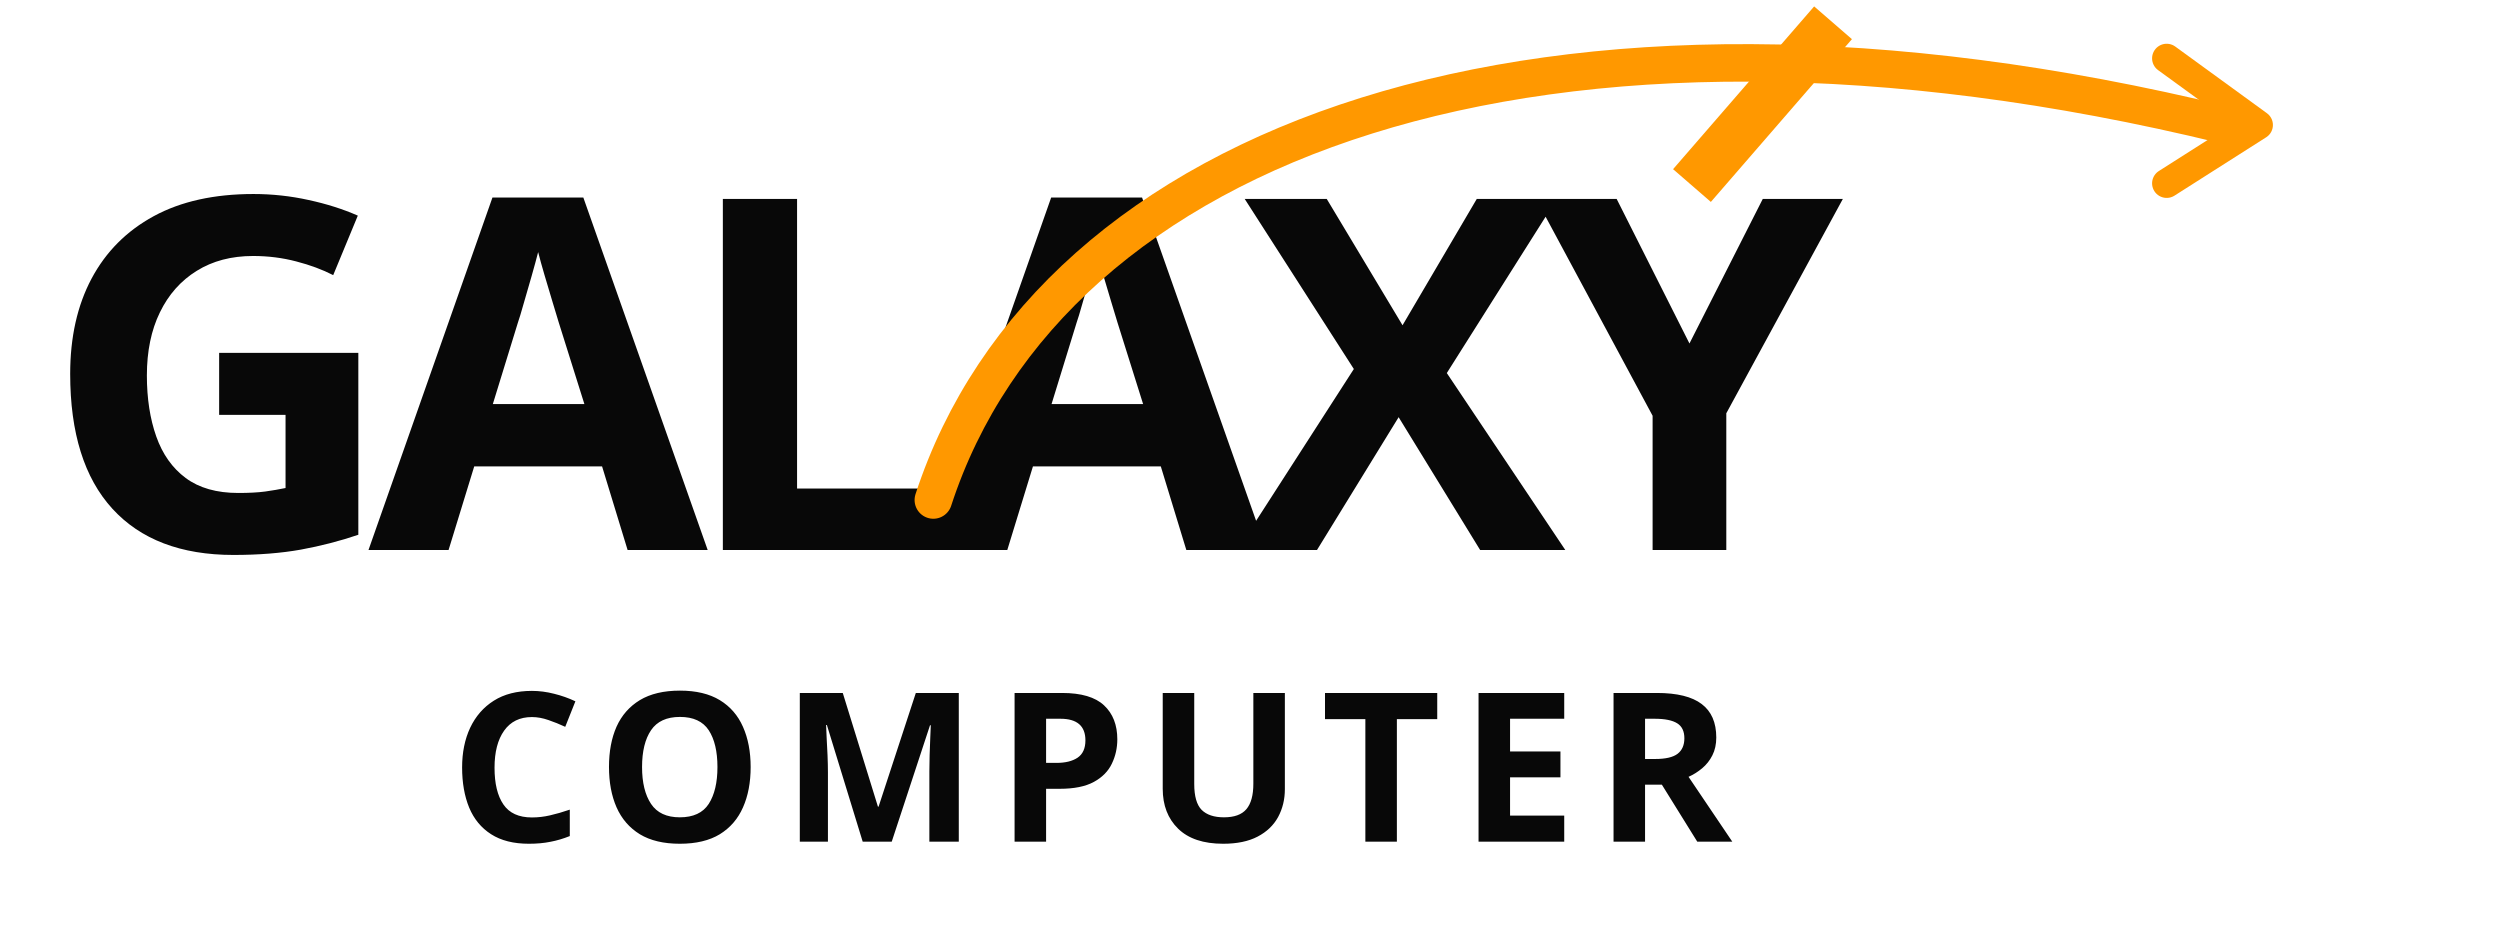
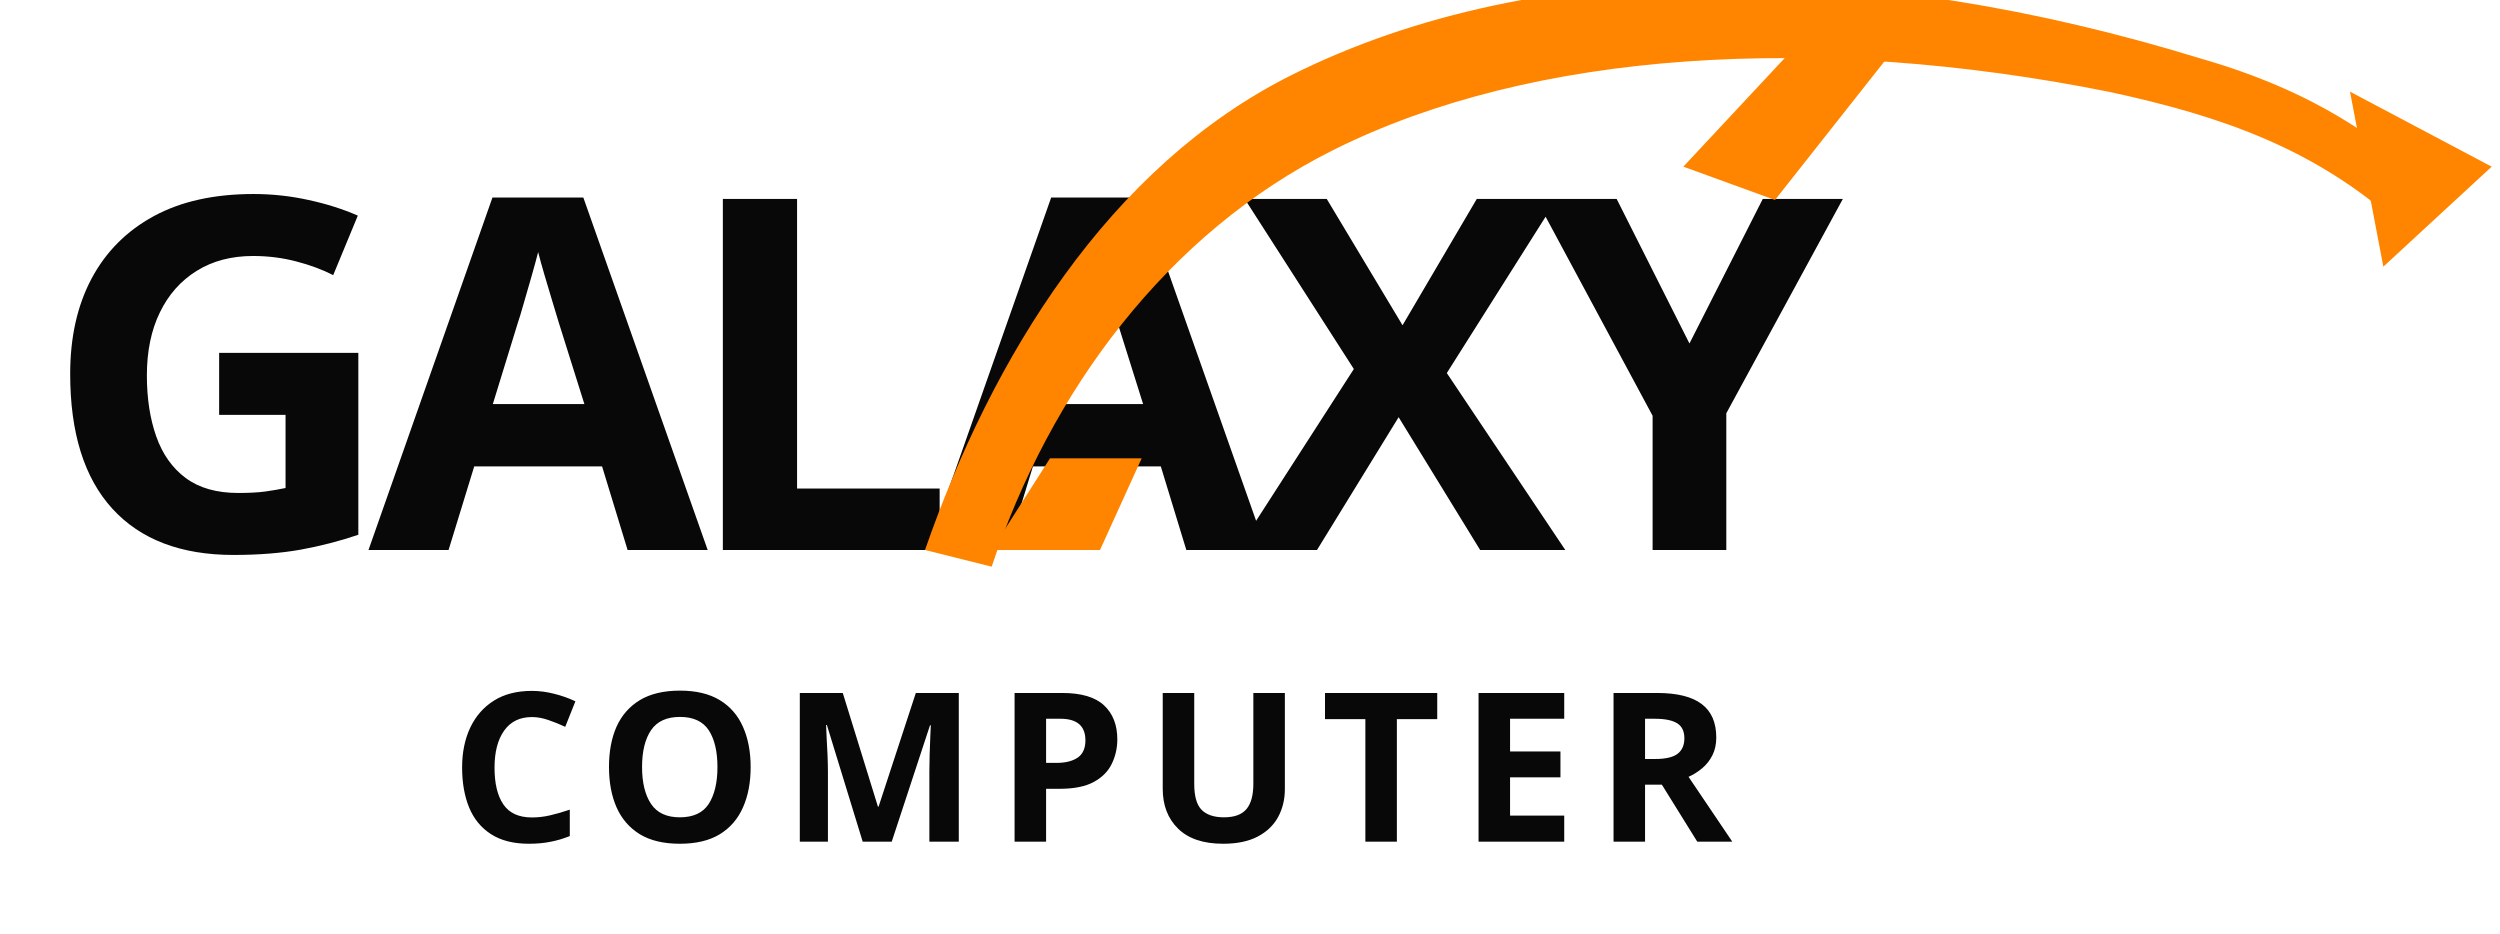
<svg xmlns="http://www.w3.org/2000/svg" viewBox="0 0 300 112" role="img" aria-labelledby="title">
  <rect width="300" height="112" fill="none" />
  <g fill="#080808" font-family="Arial Black, Sora, Montserrat, sans-serif" font-weight="900">
    <text x="5" y="66" font-size="59" letter-spacing="-3.5">GALAXY</text>
    <text x="54" y="101" font-size="25" letter-spacing="2.2">COMPUTER</text>
  </g>
-   <path d="M112 60 C126 17 185 -5 267 15" fill="none" stroke="#ff9800" stroke-width="4.5" stroke-linecap="round" />
-   <path d="M260 7 L271 15 L260 22" fill="none" stroke="#ff9800" stroke-width="3.5" stroke-linecap="round" stroke-linejoin="round" />
-   <path d="M205 20 L218 5" fill="none" stroke="#ff9800" stroke-width="6" stroke-linecap="square" />
+   <path d="M111 66 C119 43 133 20 155 9 C185 -6 225 -5 264 7 C278 11 286 17 291 22 L288 27 C278 18 267 14 253 11 C218 4 184 6 160 18 C140 28 126 47 119 68 Z" fill="#ff8500" />
+   <path d="M119 66 L132 66 L137 55 L126 55 Z" fill="#ff8500" />
+   <path d="M282 11 L299 20 L286 32 Z" fill="#ff8500" />
+   <path d="M202 20 L216 5 L228 5 L213 24 Z" fill="#ff8500" />
</svg>
